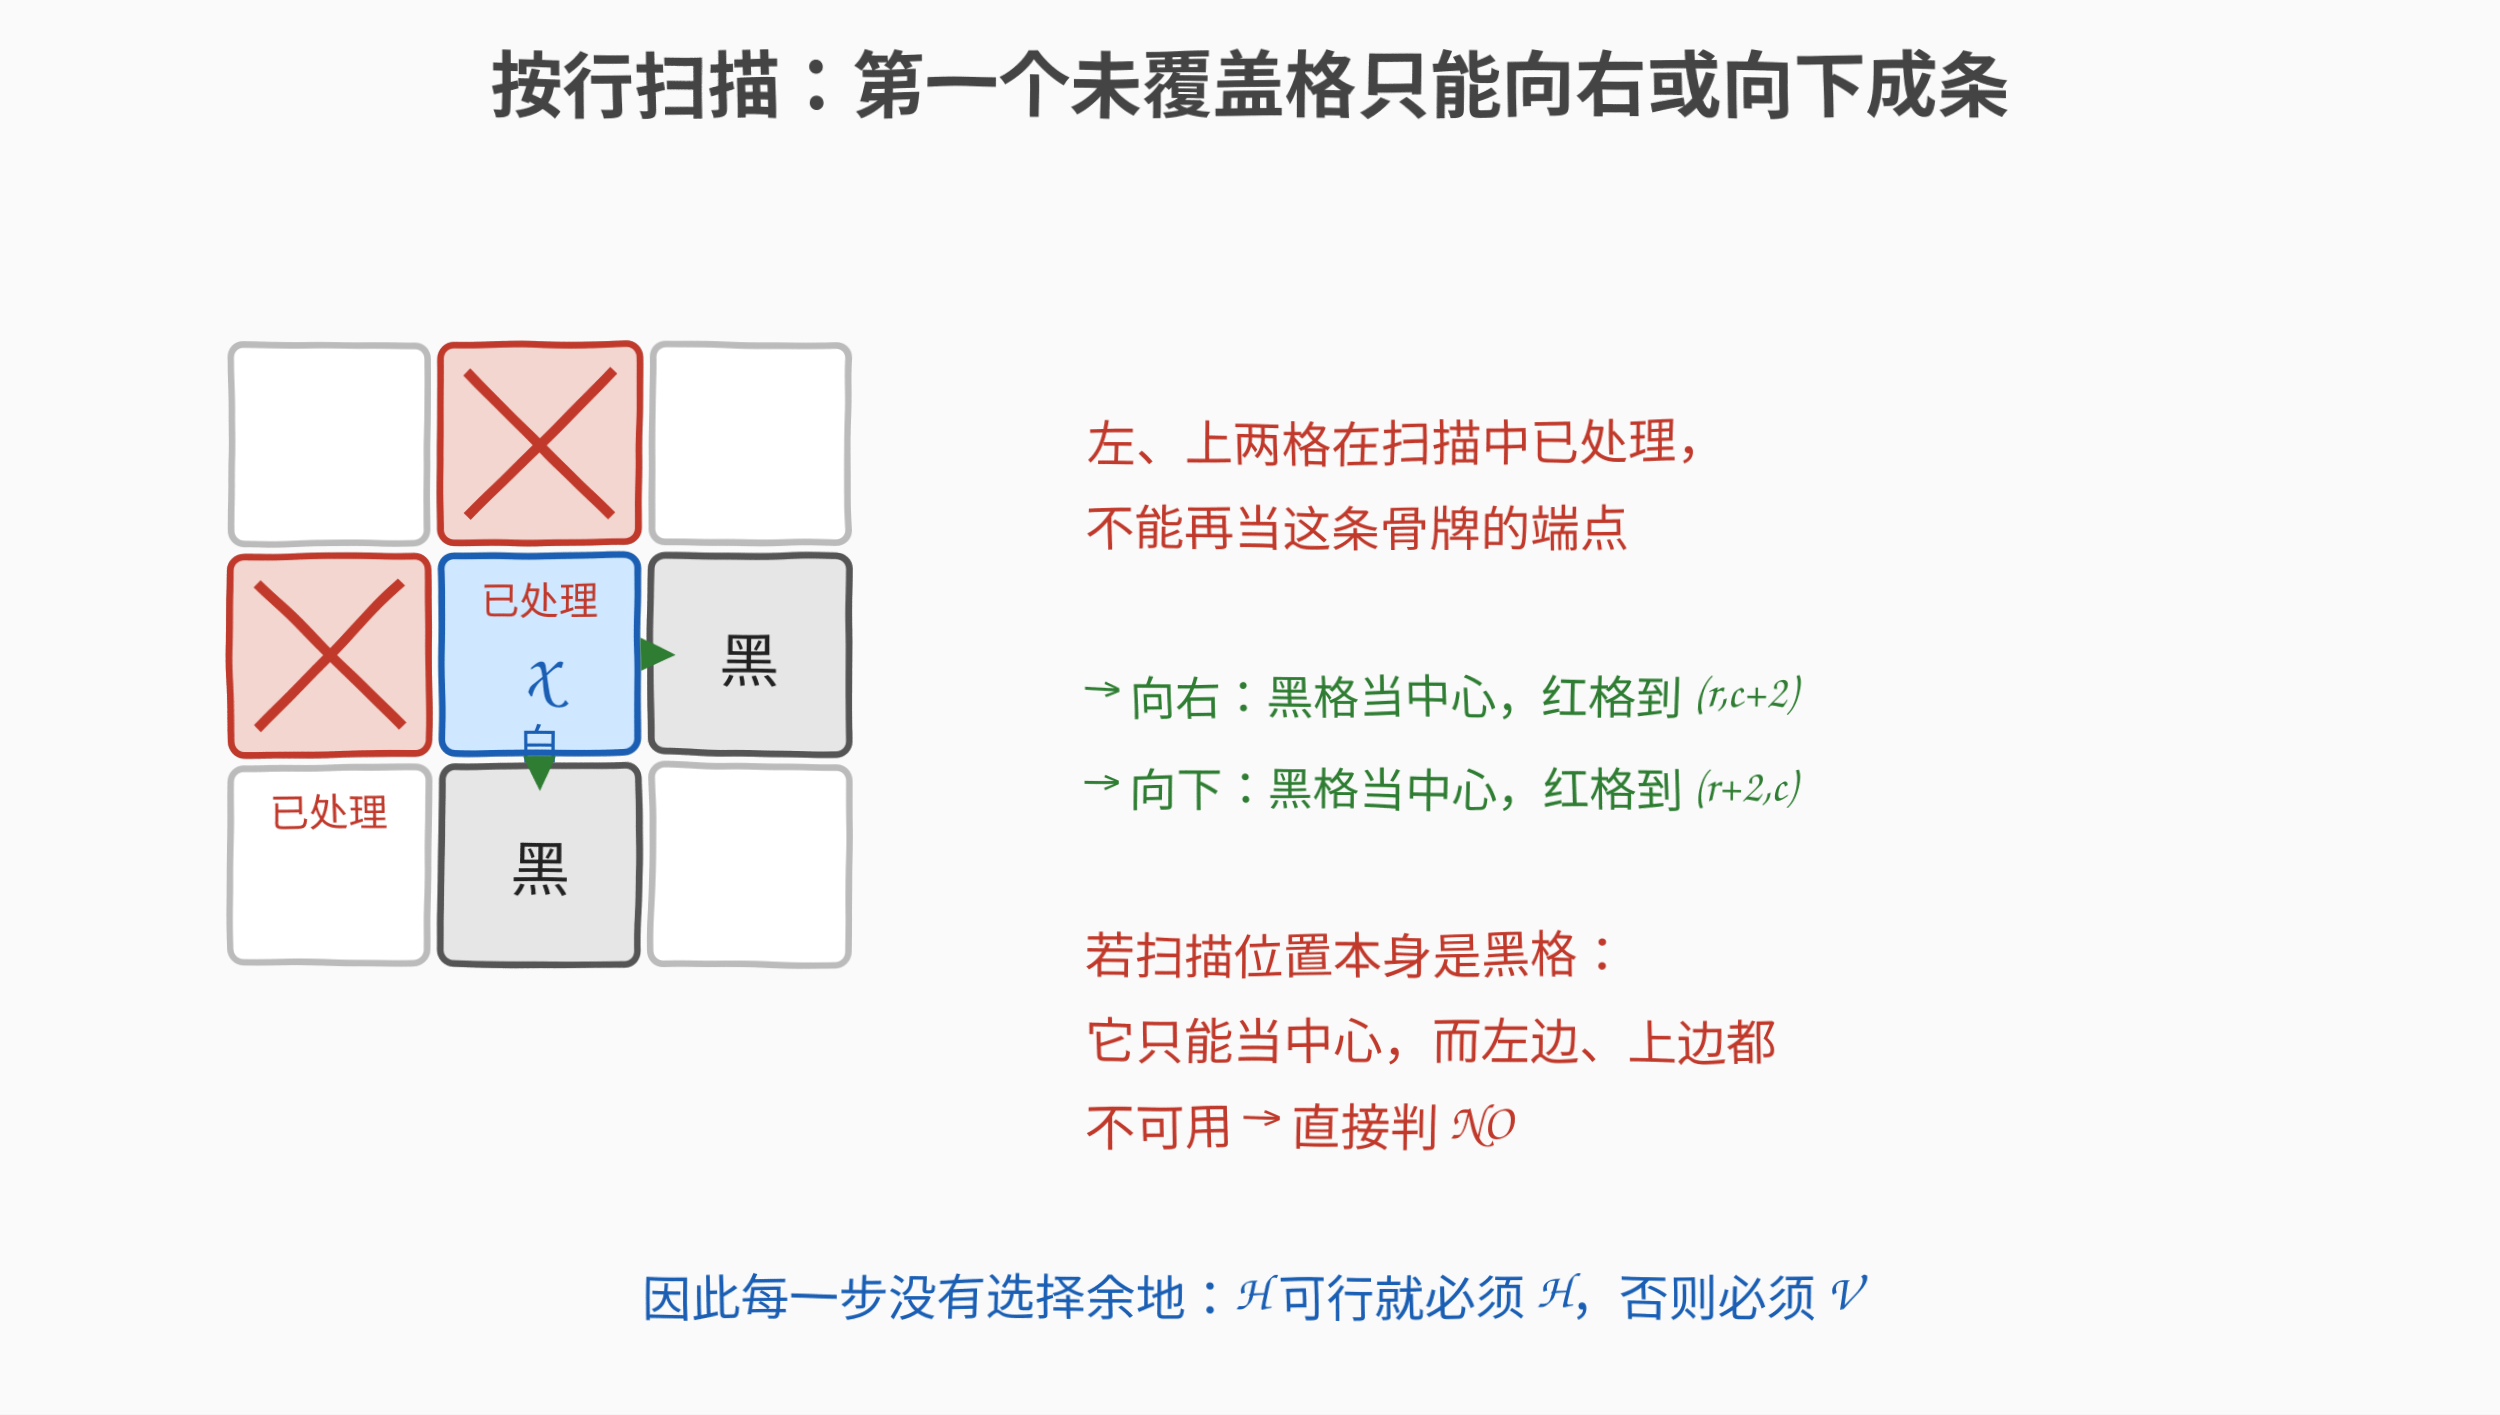
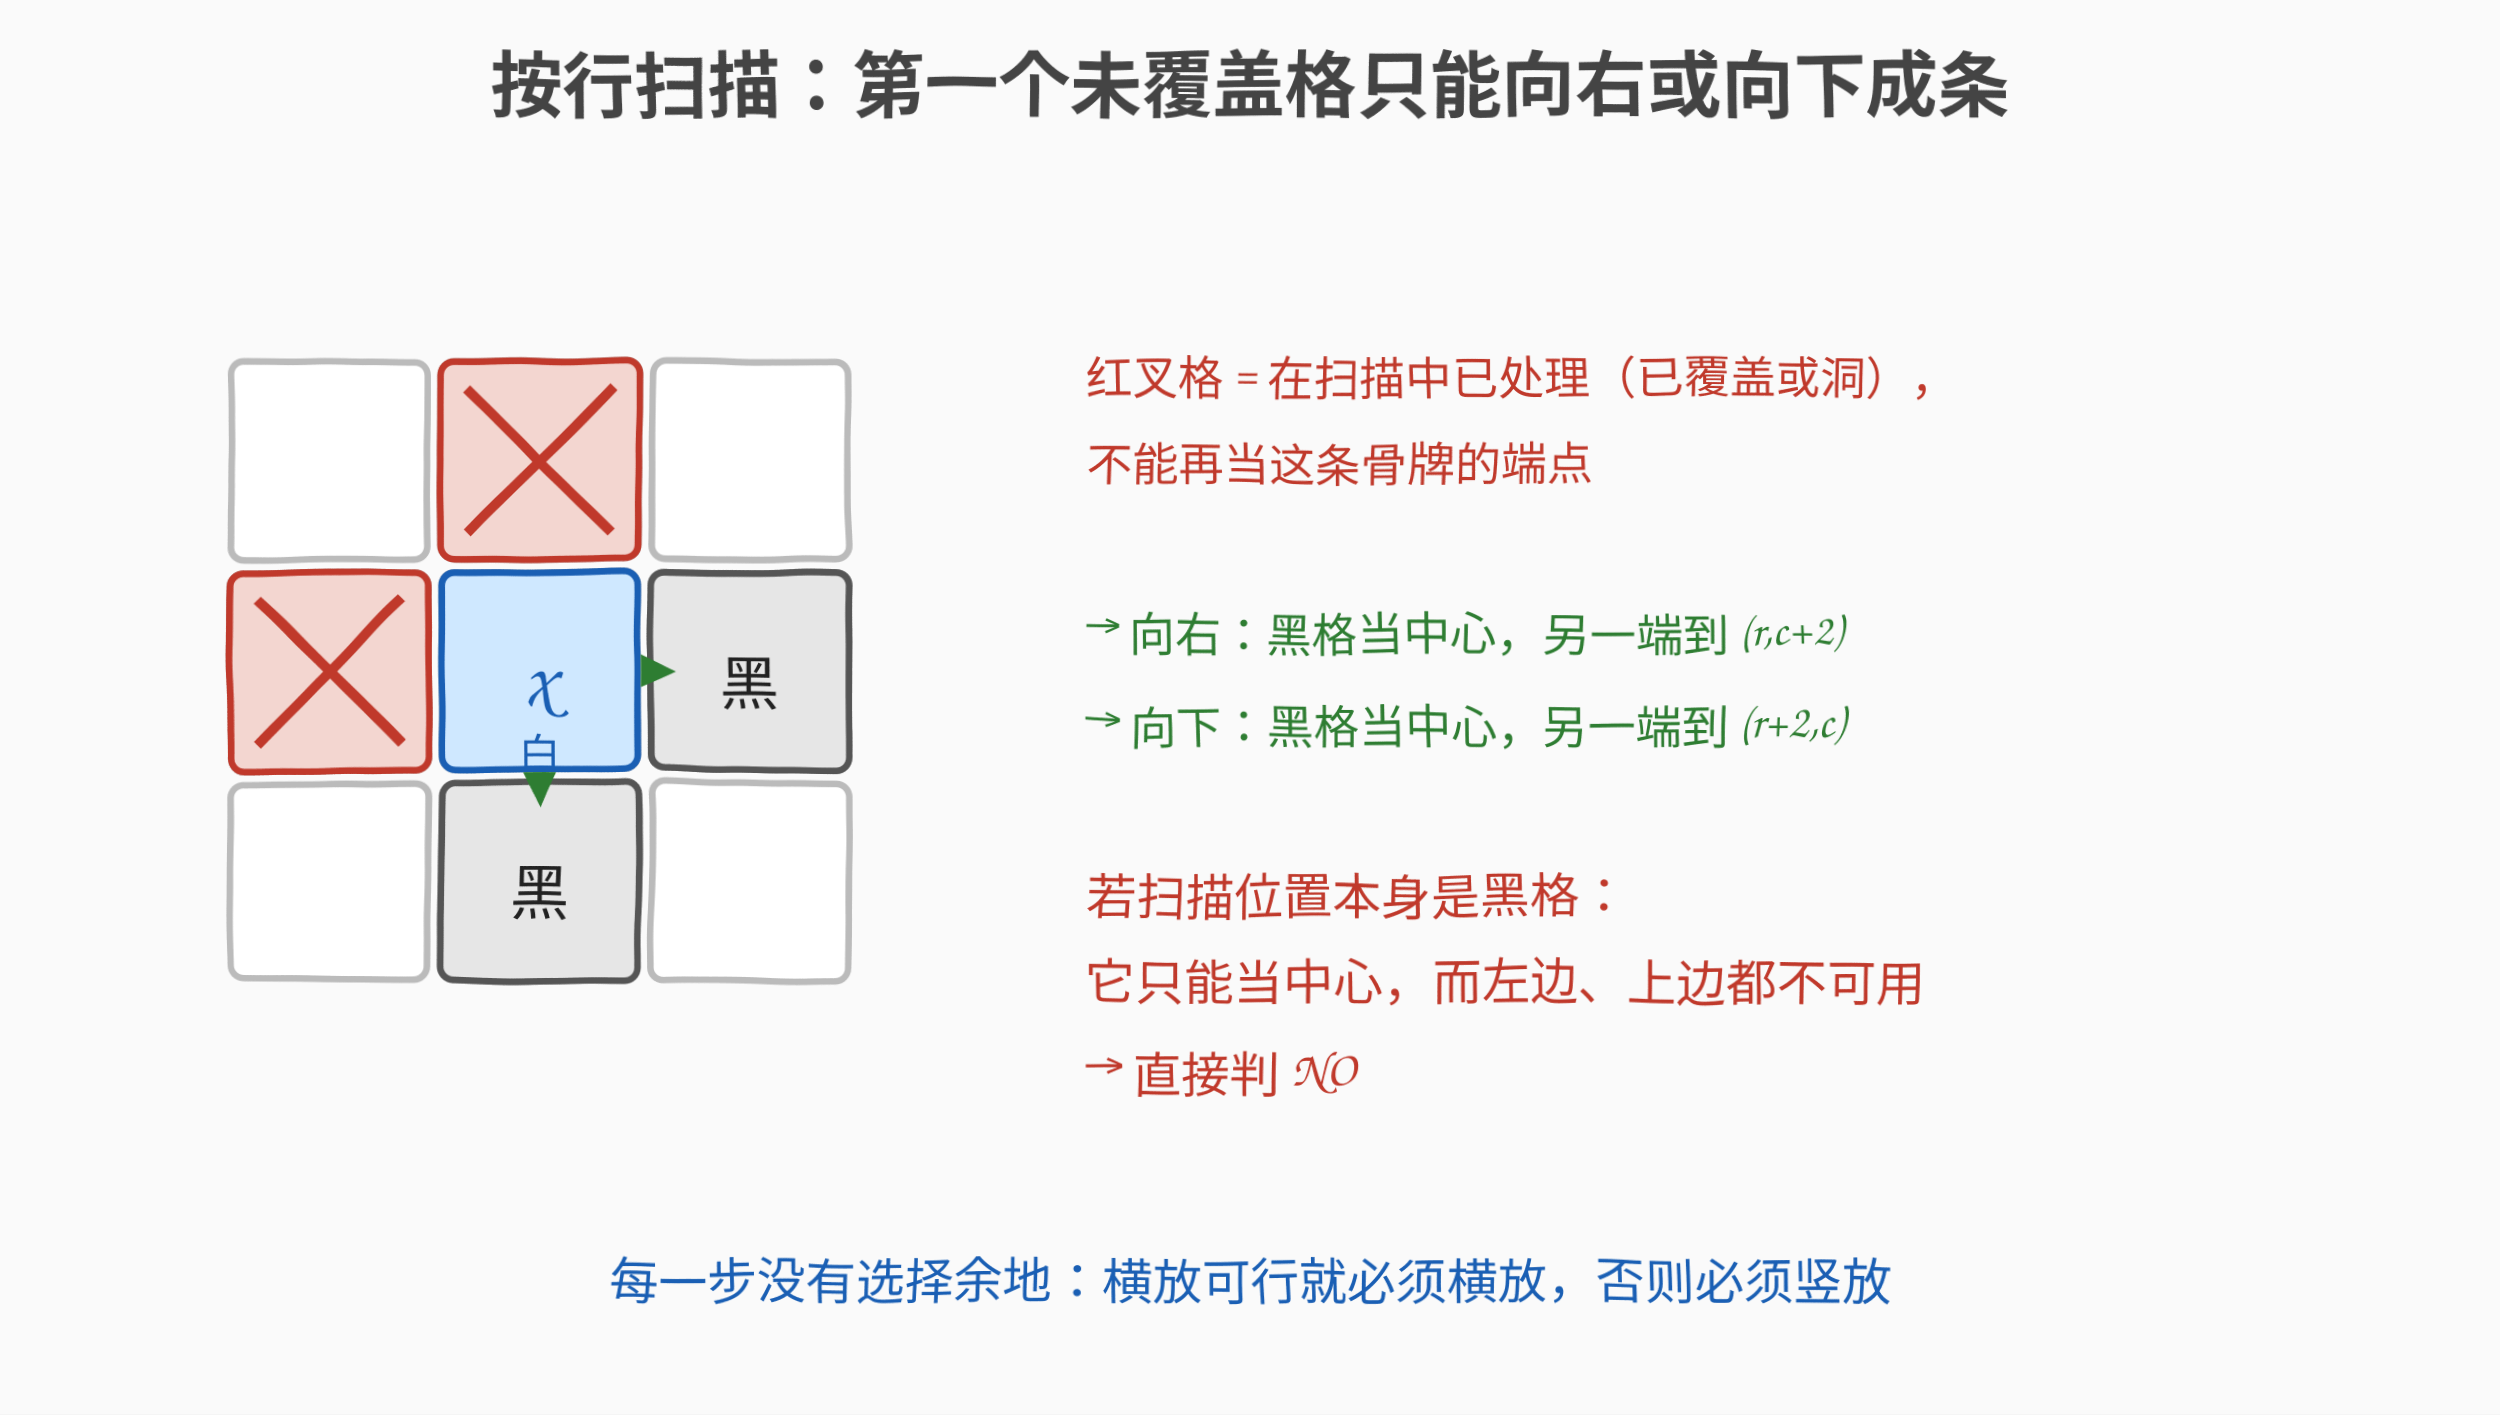
<svg xmlns="http://www.w3.org/2000/svg" viewBox="0 0 760 430" width="760" height="430">
  <defs>
    <filter id="rough2" x="-6%" y="-6%" width="112%" height="112%">
      <feTurbulence type="fractalNoise" baseFrequency="0.018" numOctaves="3" seed="7" result="noise" />
      <feDisplacementMap in="SourceGraphic" in2="noise" scale="2.4" xChannelSelector="R" yChannelSelector="G" />
    </filter>
  </defs>
  <rect x="0" y="0" width="760" height="430" fill="#fafafa" />
  <text x="380.0" y="34" font-size="22" font-family="Comic Sans MS, Kaiti SC, STKaiti, cursive" fill="#444444" font-weight="bold" text-anchor="middle" filter="url(#rough2)">按行扫描：第一个未覆盖格只能向右或向下成条</text>
-   <rect x="70" y="105" width="60" height="60" rx="4" fill="#ffffff" stroke="#bbbbbb" stroke-width="2" filter="url(#rough2)" />
-   <rect x="134" y="105" width="60" height="60" rx="4" fill="#ffffff" stroke="#bbbbbb" stroke-width="2" filter="url(#rough2)" />
-   <rect x="198" y="105" width="60" height="60" rx="4" fill="#ffffff" stroke="#bbbbbb" stroke-width="2" filter="url(#rough2)" />
-   <rect x="70" y="169" width="60" height="60" rx="4" fill="#ffffff" stroke="#bbbbbb" stroke-width="2" filter="url(#rough2)" />
-   <rect x="134" y="169" width="60" height="60" rx="4" fill="#ffffff" stroke="#bbbbbb" stroke-width="2" filter="url(#rough2)" />
-   <rect x="198" y="169" width="60" height="60" rx="4" fill="#ffffff" stroke="#bbbbbb" stroke-width="2" filter="url(#rough2)" />
-   <rect x="70" y="233" width="60" height="60" rx="4" fill="#ffffff" stroke="#bbbbbb" stroke-width="2" filter="url(#rough2)" />
-   <rect x="134" y="233" width="60" height="60" rx="4" fill="#ffffff" stroke="#bbbbbb" stroke-width="2" filter="url(#rough2)" />
-   <rect x="198" y="233" width="60" height="60" rx="4" fill="#ffffff" stroke="#bbbbbb" stroke-width="2" filter="url(#rough2)" />
-   <rect x="134" y="169" width="60" height="60" rx="4" fill="#cfe8ff" stroke="#1a5fb4" stroke-width="2" filter="url(#rough2)" />
-   <text x="164" y="211" font-size="24" font-family="Comic Sans MS, Kaiti SC, STKaiti, cursive" fill="#1a5fb4" font-weight="normal" text-anchor="middle" filter="url(#rough2)">x</text>
-   <text x="164" y="231" font-size="13" font-family="Comic Sans MS, Kaiti SC, STKaiti, cursive" fill="#1a5fb4" font-weight="normal" text-anchor="middle" filter="url(#rough2)">白</text>
-   <rect x="70" y="169" width="60" height="60" rx="4" fill="#f3d6d0" stroke="#c0392b" stroke-width="2" filter="url(#rough2)" />
-   <line x1="78" y1="177" x2="122" y2="221" stroke="#c0392b" stroke-width="3" filter="url(#rough2)" />
-   <line x1="122" y1="177" x2="78" y2="221" stroke="#c0392b" stroke-width="3" filter="url(#rough2)" />
-   <text x="100" y="251" font-size="12" font-family="Comic Sans MS, Kaiti SC, STKaiti, cursive" fill="#c0392b" font-weight="normal" text-anchor="middle" filter="url(#rough2)">已处理</text>
-   <rect x="134" y="105" width="60" height="60" rx="4" fill="#f3d6d0" stroke="#c0392b" stroke-width="2" filter="url(#rough2)" />
-   <line x1="142" y1="113" x2="186" y2="157" stroke="#c0392b" stroke-width="3" filter="url(#rough2)" />
-   <line x1="186" y1="113" x2="142" y2="157" stroke="#c0392b" stroke-width="3" filter="url(#rough2)" />
-   <text x="164" y="187" font-size="12" font-family="Comic Sans MS, Kaiti SC, STKaiti, cursive" fill="#c0392b" font-weight="normal" text-anchor="middle" filter="url(#rough2)">已处理</text>
-   <rect x="198" y="169" width="60" height="60" rx="4" fill="#e6e6e6" stroke="#555" stroke-width="2" filter="url(#rough2)" />
-   <text x="228" y="207" font-size="18" font-family="Comic Sans MS, Kaiti SC, STKaiti, cursive" fill="#222" font-weight="normal" text-anchor="middle" filter="url(#rough2)">黑</text>
-   <rect x="134" y="233" width="60" height="60" rx="4" fill="#e6e6e6" stroke="#555" stroke-width="2" filter="url(#rough2)" />
-   <text x="164" y="271" font-size="18" font-family="Comic Sans MS, Kaiti SC, STKaiti, cursive" fill="#222" font-weight="normal" text-anchor="middle" filter="url(#rough2)">黑</text>
-   <line x1="190" y1="199" x2="206" y2="199" stroke="#2e7d32" stroke-width="3" filter="url(#rough2)" />
-   <polygon points="206.0,199.0 195.0,194.0 195.0,204.0" fill="#2e7d32" filter="url(#rough2)" />
-   <line x1="164" y1="225" x2="164" y2="241" stroke="#2e7d32" stroke-width="3" filter="url(#rough2)" />
-   <polygon points="164.0,241.0 169.0,230.0 159.0,230.0" fill="#2e7d32" filter="url(#rough2)" />
-   <text x="330" y="140" font-size="15" font-family="Comic Sans MS, Kaiti SC, STKaiti, cursive" fill="#c0392b" font-weight="normal" text-anchor="start" filter="url(#rough2)">左、上两格在扫描中已处理，</text>
-   <text x="330" y="166" font-size="15" font-family="Comic Sans MS, Kaiti SC, STKaiti, cursive" fill="#c0392b" font-weight="normal" text-anchor="start" filter="url(#rough2)">不能再当这条骨牌的端点</text>
-   <text x="330" y="215" font-size="14" font-family="Comic Sans MS, Kaiti SC, STKaiti, cursive" fill="#2e7d32" font-weight="normal" text-anchor="start" filter="url(#rough2)">→ 向右：黑格当中心，红格到 (r,c+2)</text>
-   <text x="330" y="243" font-size="14" font-family="Comic Sans MS, Kaiti SC, STKaiti, cursive" fill="#2e7d32" font-weight="normal" text-anchor="start" filter="url(#rough2)">→ 向下：黑格当中心，红格到 (r+2,c)</text>
-   <text x="330" y="296" font-size="15" font-family="Comic Sans MS, Kaiti SC, STKaiti, cursive" fill="#c0392b" font-weight="normal" text-anchor="start" filter="url(#rough2)">若扫描位置本身是黑格：</text>
-   <text x="330" y="322" font-size="15" font-family="Comic Sans MS, Kaiti SC, STKaiti, cursive" fill="#c0392b" font-weight="normal" text-anchor="start" filter="url(#rough2)">它只能当中心，而左边、上边都</text>
-   <text x="330" y="348" font-size="15" font-family="Comic Sans MS, Kaiti SC, STKaiti, cursive" fill="#c0392b" font-weight="normal" text-anchor="start" filter="url(#rough2)">不可用 → 直接判 NO</text>
-   <text x="380" y="400" font-size="15" font-family="Comic Sans MS, Kaiti SC, STKaiti, cursive" fill="#1a5fb4" font-weight="normal" text-anchor="middle" filter="url(#rough2)">因此每一步没有选择余地：H 可行就必须 H，否则必须 V</text>
+   <rect x="70" y="110" width="60" height="60" rx="4" fill="#ffffff" stroke="#bbbbbb" stroke-width="2" filter="url(#rough2)" />
+   <rect x="134" y="110" width="60" height="60" rx="4" fill="#ffffff" stroke="#bbbbbb" stroke-width="2" filter="url(#rough2)" />
+   <rect x="198" y="110" width="60" height="60" rx="4" fill="#ffffff" stroke="#bbbbbb" stroke-width="2" filter="url(#rough2)" />
+   <rect x="70" y="174" width="60" height="60" rx="4" fill="#ffffff" stroke="#bbbbbb" stroke-width="2" filter="url(#rough2)" />
+   <rect x="134" y="174" width="60" height="60" rx="4" fill="#ffffff" stroke="#bbbbbb" stroke-width="2" filter="url(#rough2)" />
+   <rect x="198" y="174" width="60" height="60" rx="4" fill="#ffffff" stroke="#bbbbbb" stroke-width="2" filter="url(#rough2)" />
+   <rect x="70" y="238" width="60" height="60" rx="4" fill="#ffffff" stroke="#bbbbbb" stroke-width="2" filter="url(#rough2)" />
+   <rect x="134" y="238" width="60" height="60" rx="4" fill="#ffffff" stroke="#bbbbbb" stroke-width="2" filter="url(#rough2)" />
+   <rect x="198" y="238" width="60" height="60" rx="4" fill="#ffffff" stroke="#bbbbbb" stroke-width="2" filter="url(#rough2)" />
+   <rect x="134" y="174" width="60" height="60" rx="4" fill="#cfe8ff" stroke="#1a5fb4" stroke-width="2" filter="url(#rough2)" />
+   <text x="164" y="214" font-size="24" font-family="Comic Sans MS, Kaiti SC, STKaiti, cursive" fill="#1a5fb4" font-weight="normal" text-anchor="middle" filter="url(#rough2)">x</text>
+   <text x="164" y="234" font-size="13" font-family="Comic Sans MS, Kaiti SC, STKaiti, cursive" fill="#1a5fb4" font-weight="normal" text-anchor="middle" filter="url(#rough2)">白</text>
+   <rect x="70" y="174" width="60" height="60" rx="4" fill="#f3d6d0" stroke="#c0392b" stroke-width="2" filter="url(#rough2)" />
+   <line x1="78" y1="182" x2="122" y2="226" stroke="#c0392b" stroke-width="3" filter="url(#rough2)" />
+   <line x1="122" y1="182" x2="78" y2="226" stroke="#c0392b" stroke-width="3" filter="url(#rough2)" />
+   <rect x="134" y="110" width="60" height="60" rx="4" fill="#f3d6d0" stroke="#c0392b" stroke-width="2" filter="url(#rough2)" />
+   <line x1="142" y1="118" x2="186" y2="162" stroke="#c0392b" stroke-width="3" filter="url(#rough2)" />
+   <line x1="186" y1="118" x2="142" y2="162" stroke="#c0392b" stroke-width="3" filter="url(#rough2)" />
+   <rect x="198" y="174" width="60" height="60" rx="4" fill="#e6e6e6" stroke="#555" stroke-width="2" filter="url(#rough2)" />
+   <text x="228" y="214" font-size="18" font-family="Comic Sans MS, Kaiti SC, STKaiti, cursive" fill="#222" font-weight="normal" text-anchor="middle" filter="url(#rough2)">黑</text>
+   <rect x="134" y="238" width="60" height="60" rx="4" fill="#e6e6e6" stroke="#555" stroke-width="2" filter="url(#rough2)" />
+   <text x="164" y="278" font-size="18" font-family="Comic Sans MS, Kaiti SC, STKaiti, cursive" fill="#222" font-weight="normal" text-anchor="middle" filter="url(#rough2)">黑</text>
+   <line x1="190" y1="204" x2="206" y2="204" stroke="#2e7d32" stroke-width="3" filter="url(#rough2)" />
+   <polygon points="206.0,204.0 195.0,199.0 195.0,209.0" fill="#2e7d32" filter="url(#rough2)" />
+   <line x1="164" y1="230" x2="164" y2="246" stroke="#2e7d32" stroke-width="3" filter="url(#rough2)" />
+   <polygon points="164.0,246.0 169.0,235.0 159.0,235.0" fill="#2e7d32" filter="url(#rough2)" />
+   <text x="330" y="120" font-size="14" font-family="Comic Sans MS, Kaiti SC, STKaiti, cursive" fill="#c0392b" font-weight="normal" text-anchor="start" filter="url(#rough2)">红叉格 = 在扫描中已处理（已覆盖或洞），</text>
+   <text x="330" y="146" font-size="14" font-family="Comic Sans MS, Kaiti SC, STKaiti, cursive" fill="#c0392b" font-weight="normal" text-anchor="start" filter="url(#rough2)">不能再当这条骨牌的端点</text>
+   <text x="330" y="196" font-size="14" font-family="Comic Sans MS, Kaiti SC, STKaiti, cursive" fill="#2e7d32" font-weight="normal" text-anchor="start" filter="url(#rough2)">→ 向右：黑格当中心，另一端到 (r,c+2)</text>
+   <text x="330" y="224" font-size="14" font-family="Comic Sans MS, Kaiti SC, STKaiti, cursive" fill="#2e7d32" font-weight="normal" text-anchor="start" filter="url(#rough2)">→ 向下：黑格当中心，另一端到 (r+2,c)</text>
+   <text x="330" y="278" font-size="15" font-family="Comic Sans MS, Kaiti SC, STKaiti, cursive" fill="#c0392b" font-weight="normal" text-anchor="start" filter="url(#rough2)">若扫描位置本身是黑格：</text>
+   <text x="330" y="304" font-size="15" font-family="Comic Sans MS, Kaiti SC, STKaiti, cursive" fill="#c0392b" font-weight="normal" text-anchor="start" filter="url(#rough2)">它只能当中心，而左边、上边都不可用</text>
+   <text x="330" y="330" font-size="15" font-family="Comic Sans MS, Kaiti SC, STKaiti, cursive" fill="#c0392b" font-weight="normal" text-anchor="start" filter="url(#rough2)">→ 直接判 NO</text>
+   <text x="380" y="395" font-size="15" font-family="Comic Sans MS, Kaiti SC, STKaiti, cursive" fill="#1a5fb4" font-weight="normal" text-anchor="middle" filter="url(#rough2)">每一步没有选择余地：横放可行就必须横放，否则必须竖放</text>
</svg>
